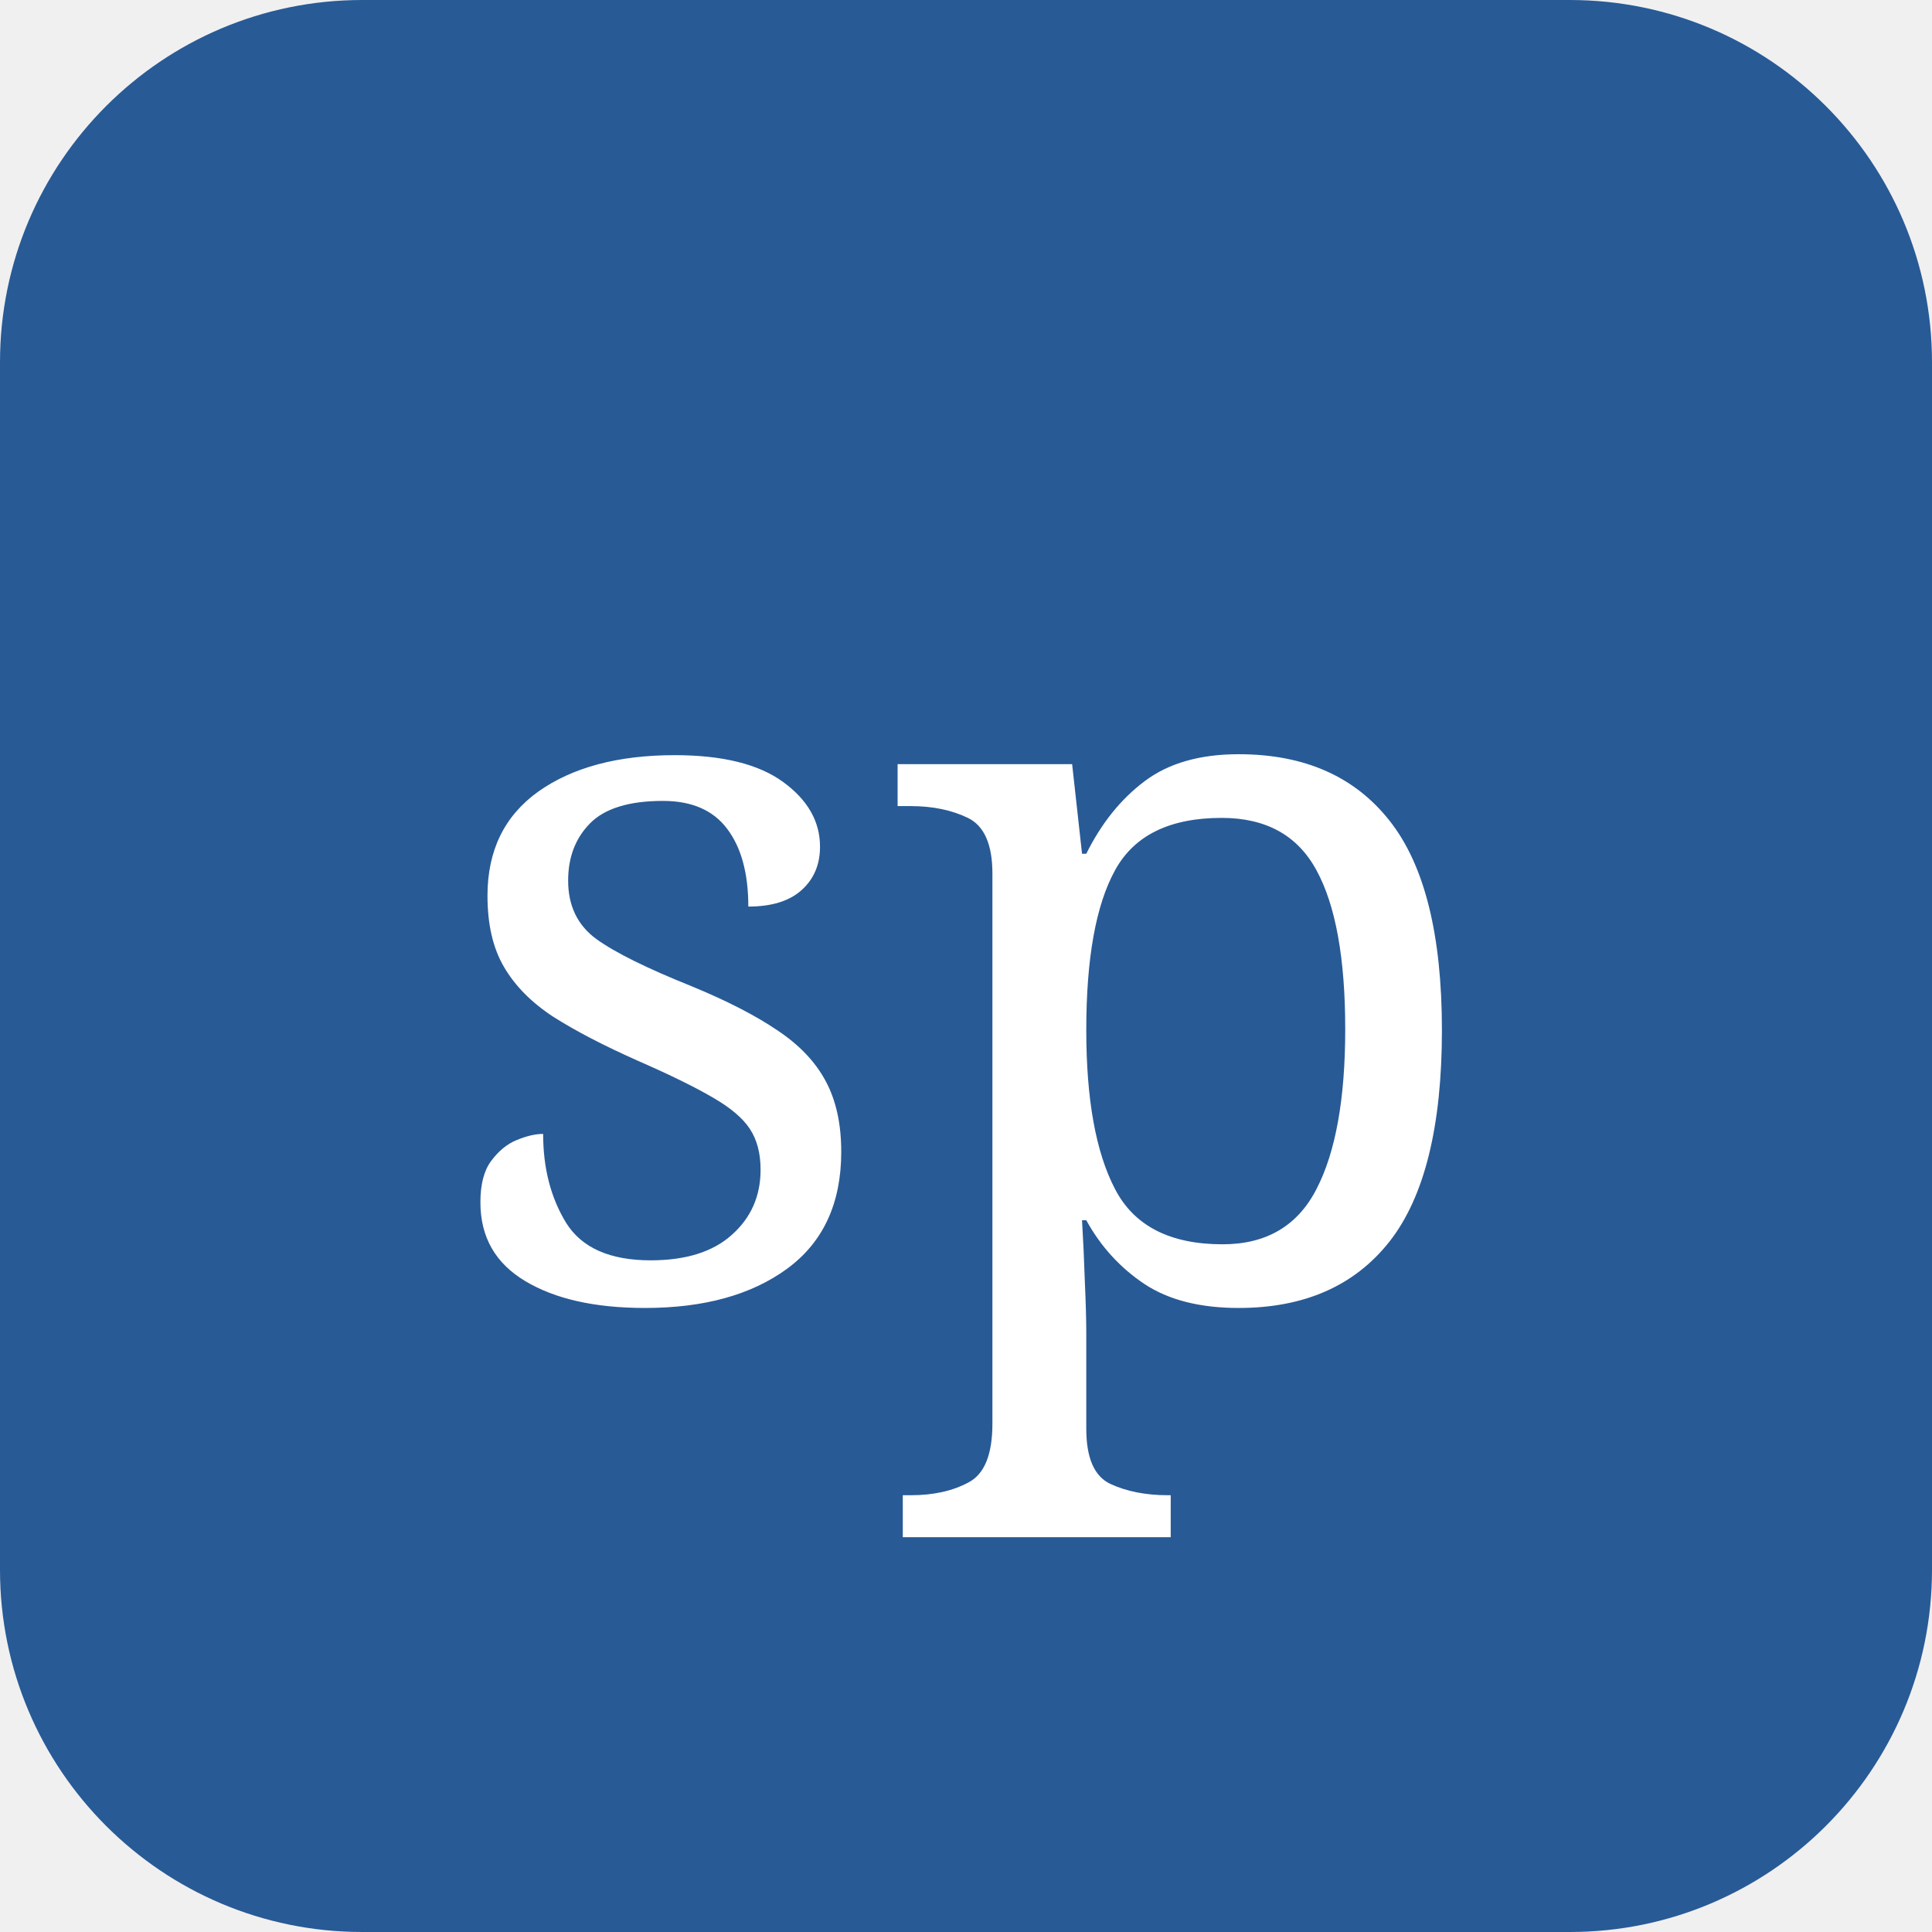
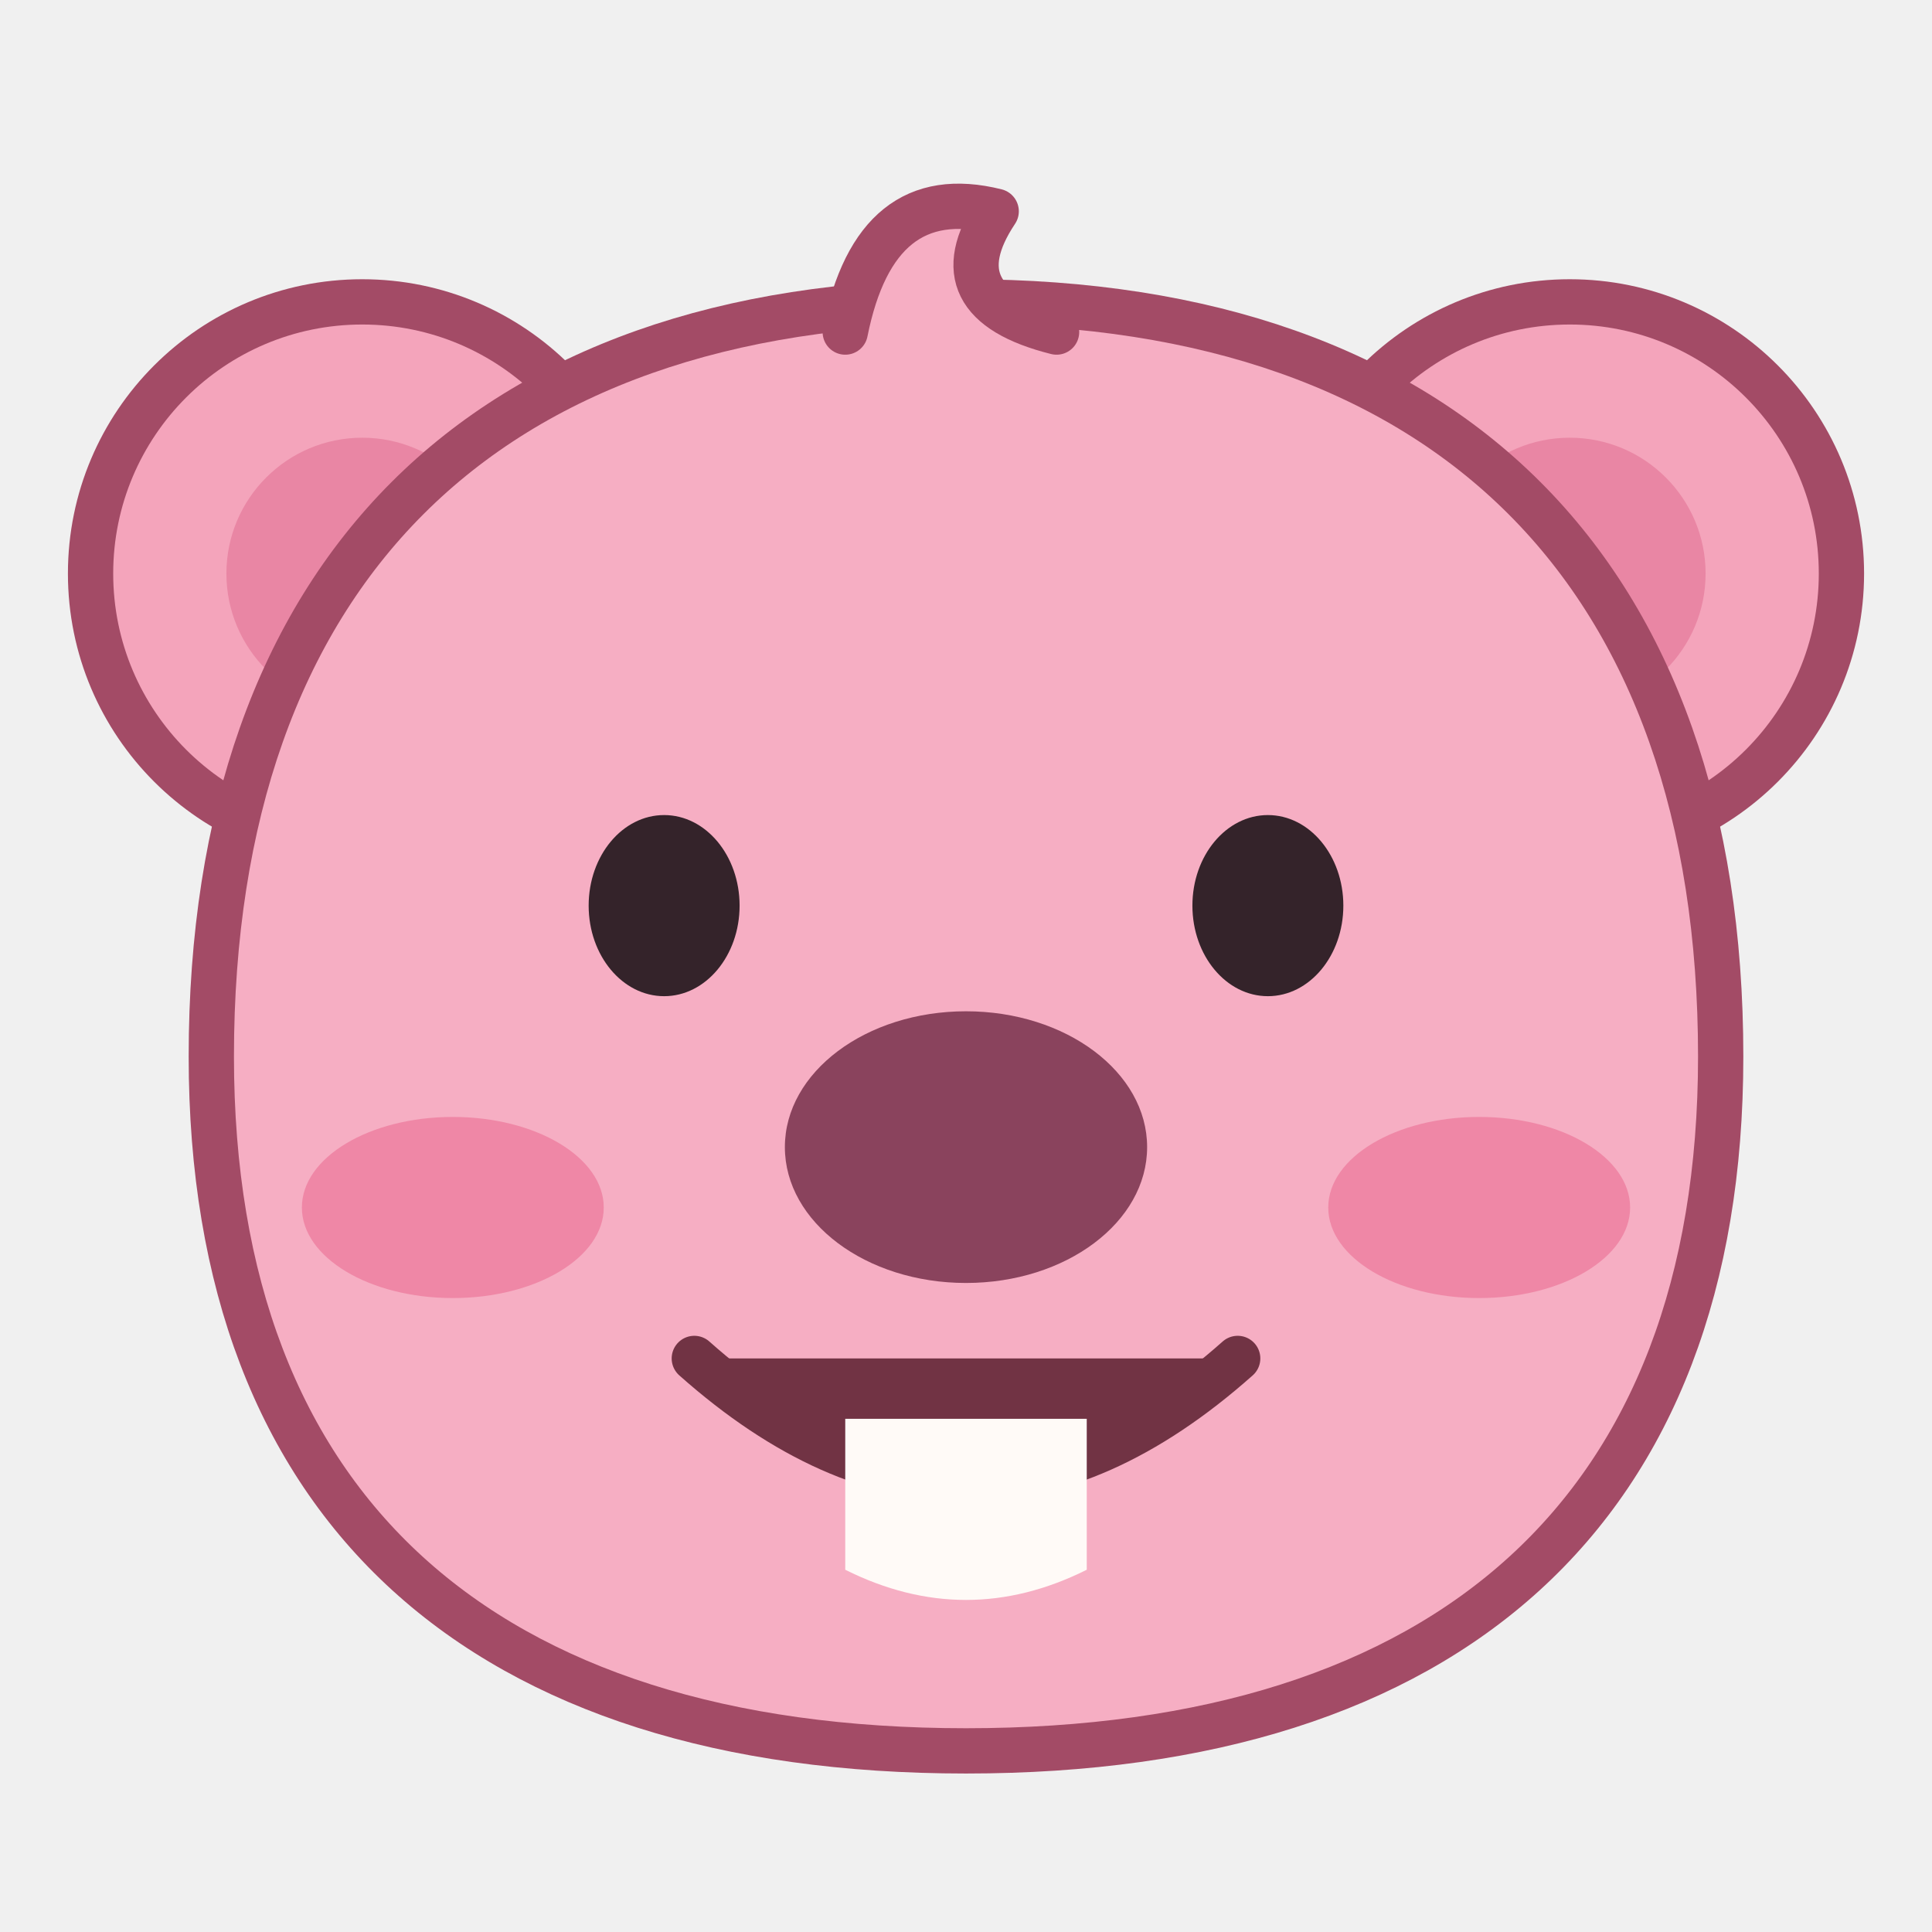
<svg xmlns="http://www.w3.org/2000/svg" viewBox="0 0 64 64">
-   <rect width="64" height="64" rx="12" fill="#285a96" />
-   <text x="32" y="43" text-anchor="middle" font-family="Georgia,serif" font-size="33" fill="#ffffff">sp</text>
+   <g stroke="#a34b66" stroke-width="1.5" stroke-linecap="round" stroke-linejoin="round">
+     <circle cx="12" cy="19" r="9" fill="#f4a4bb" />
+     <circle cx="52" cy="19" r="9" fill="#f4a4bb" />
+     <circle cx="12" cy="19" r="4.5" fill="#e986a4" stroke="none" />
+     <circle cx="52" cy="19" r="4.5" fill="#e986a4" stroke="none" />
+     <path d="M7 35C7 19 16 10 32 10S57 19 57 35C57 50 48 58 32 58S7 50 7 35Z" fill="#f6aec3" />
+     <path d="M28 11Q29 6 33 7Q31 10 35 11" fill="#f6aec3" />
+     <ellipse cx="15" cy="40" rx="5" ry="3" fill="#ef87a6" stroke="none" />
+     <ellipse cx="49" cy="40" rx="5" ry="3" fill="#ef87a6" stroke="none" />
+     <ellipse cx="22" cy="30" rx="2.5" ry="3" fill="#34232a" stroke="none" />
+     <ellipse cx="42" cy="30" rx="2.5" ry="3" fill="#34232a" stroke="none" />
+     <ellipse cx="32" cy="38" rx="6" ry="4.5" fill="#8a435d" stroke="none" />
+     <path d="M23 45Q32 53 41 45" fill="#713344" stroke="#713344" />
+     <path d="M28 47H36V52Q32 54 28 52Z" fill="#fffaf7" stroke="none" />
+   </g>
</svg>
